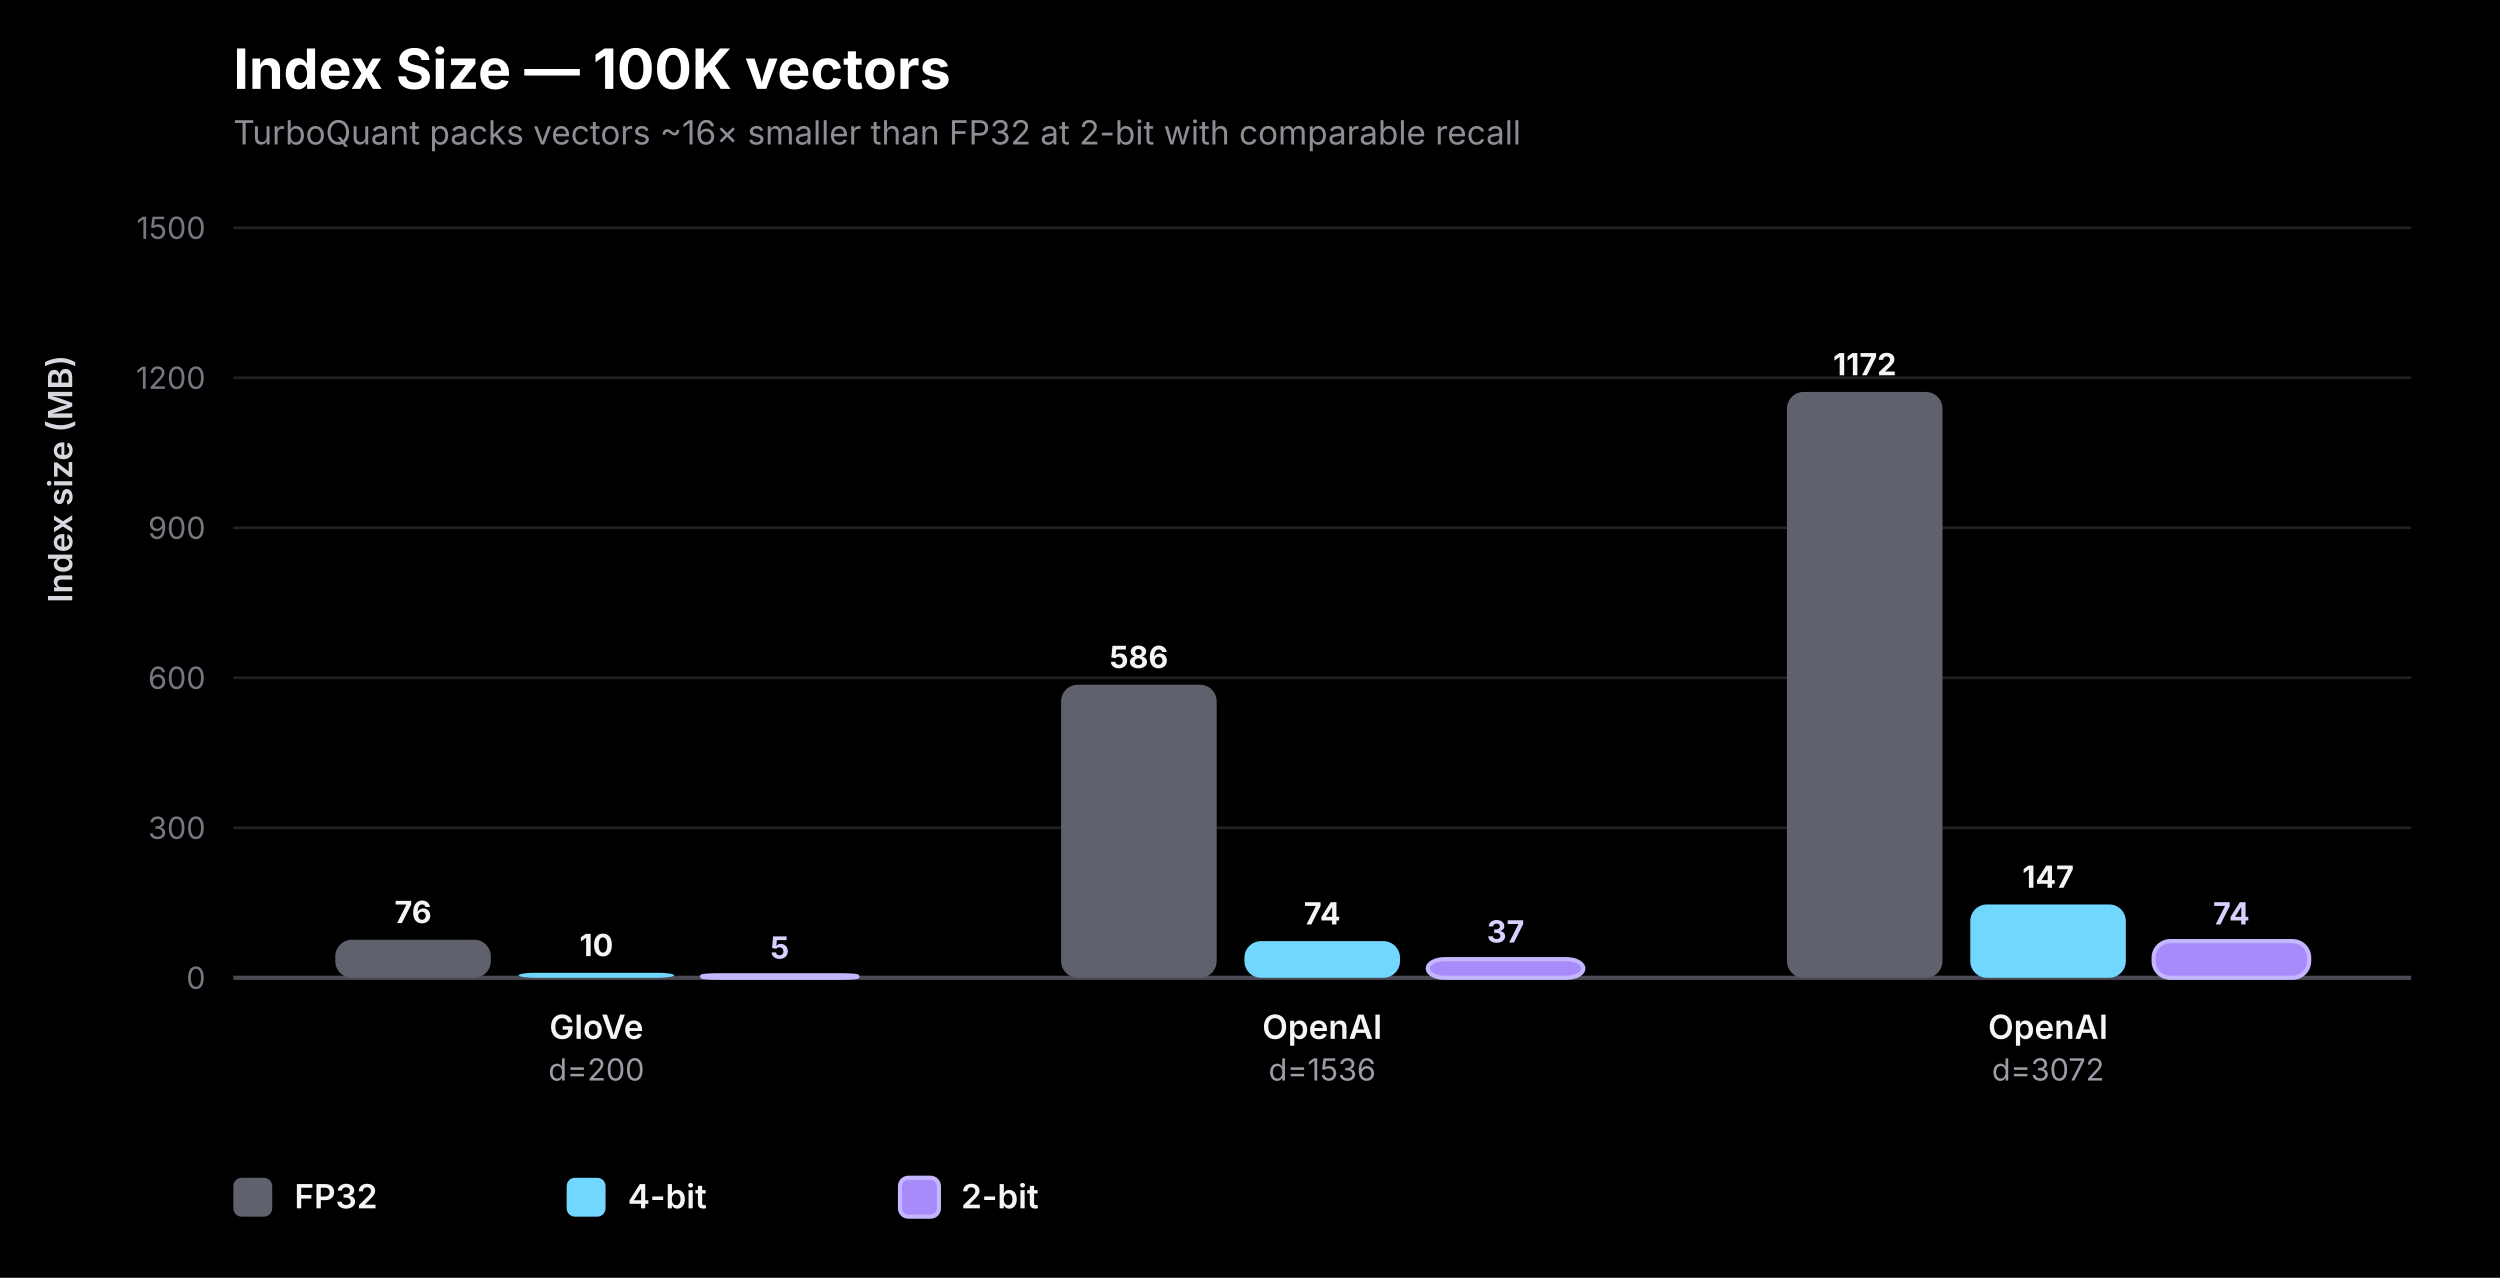
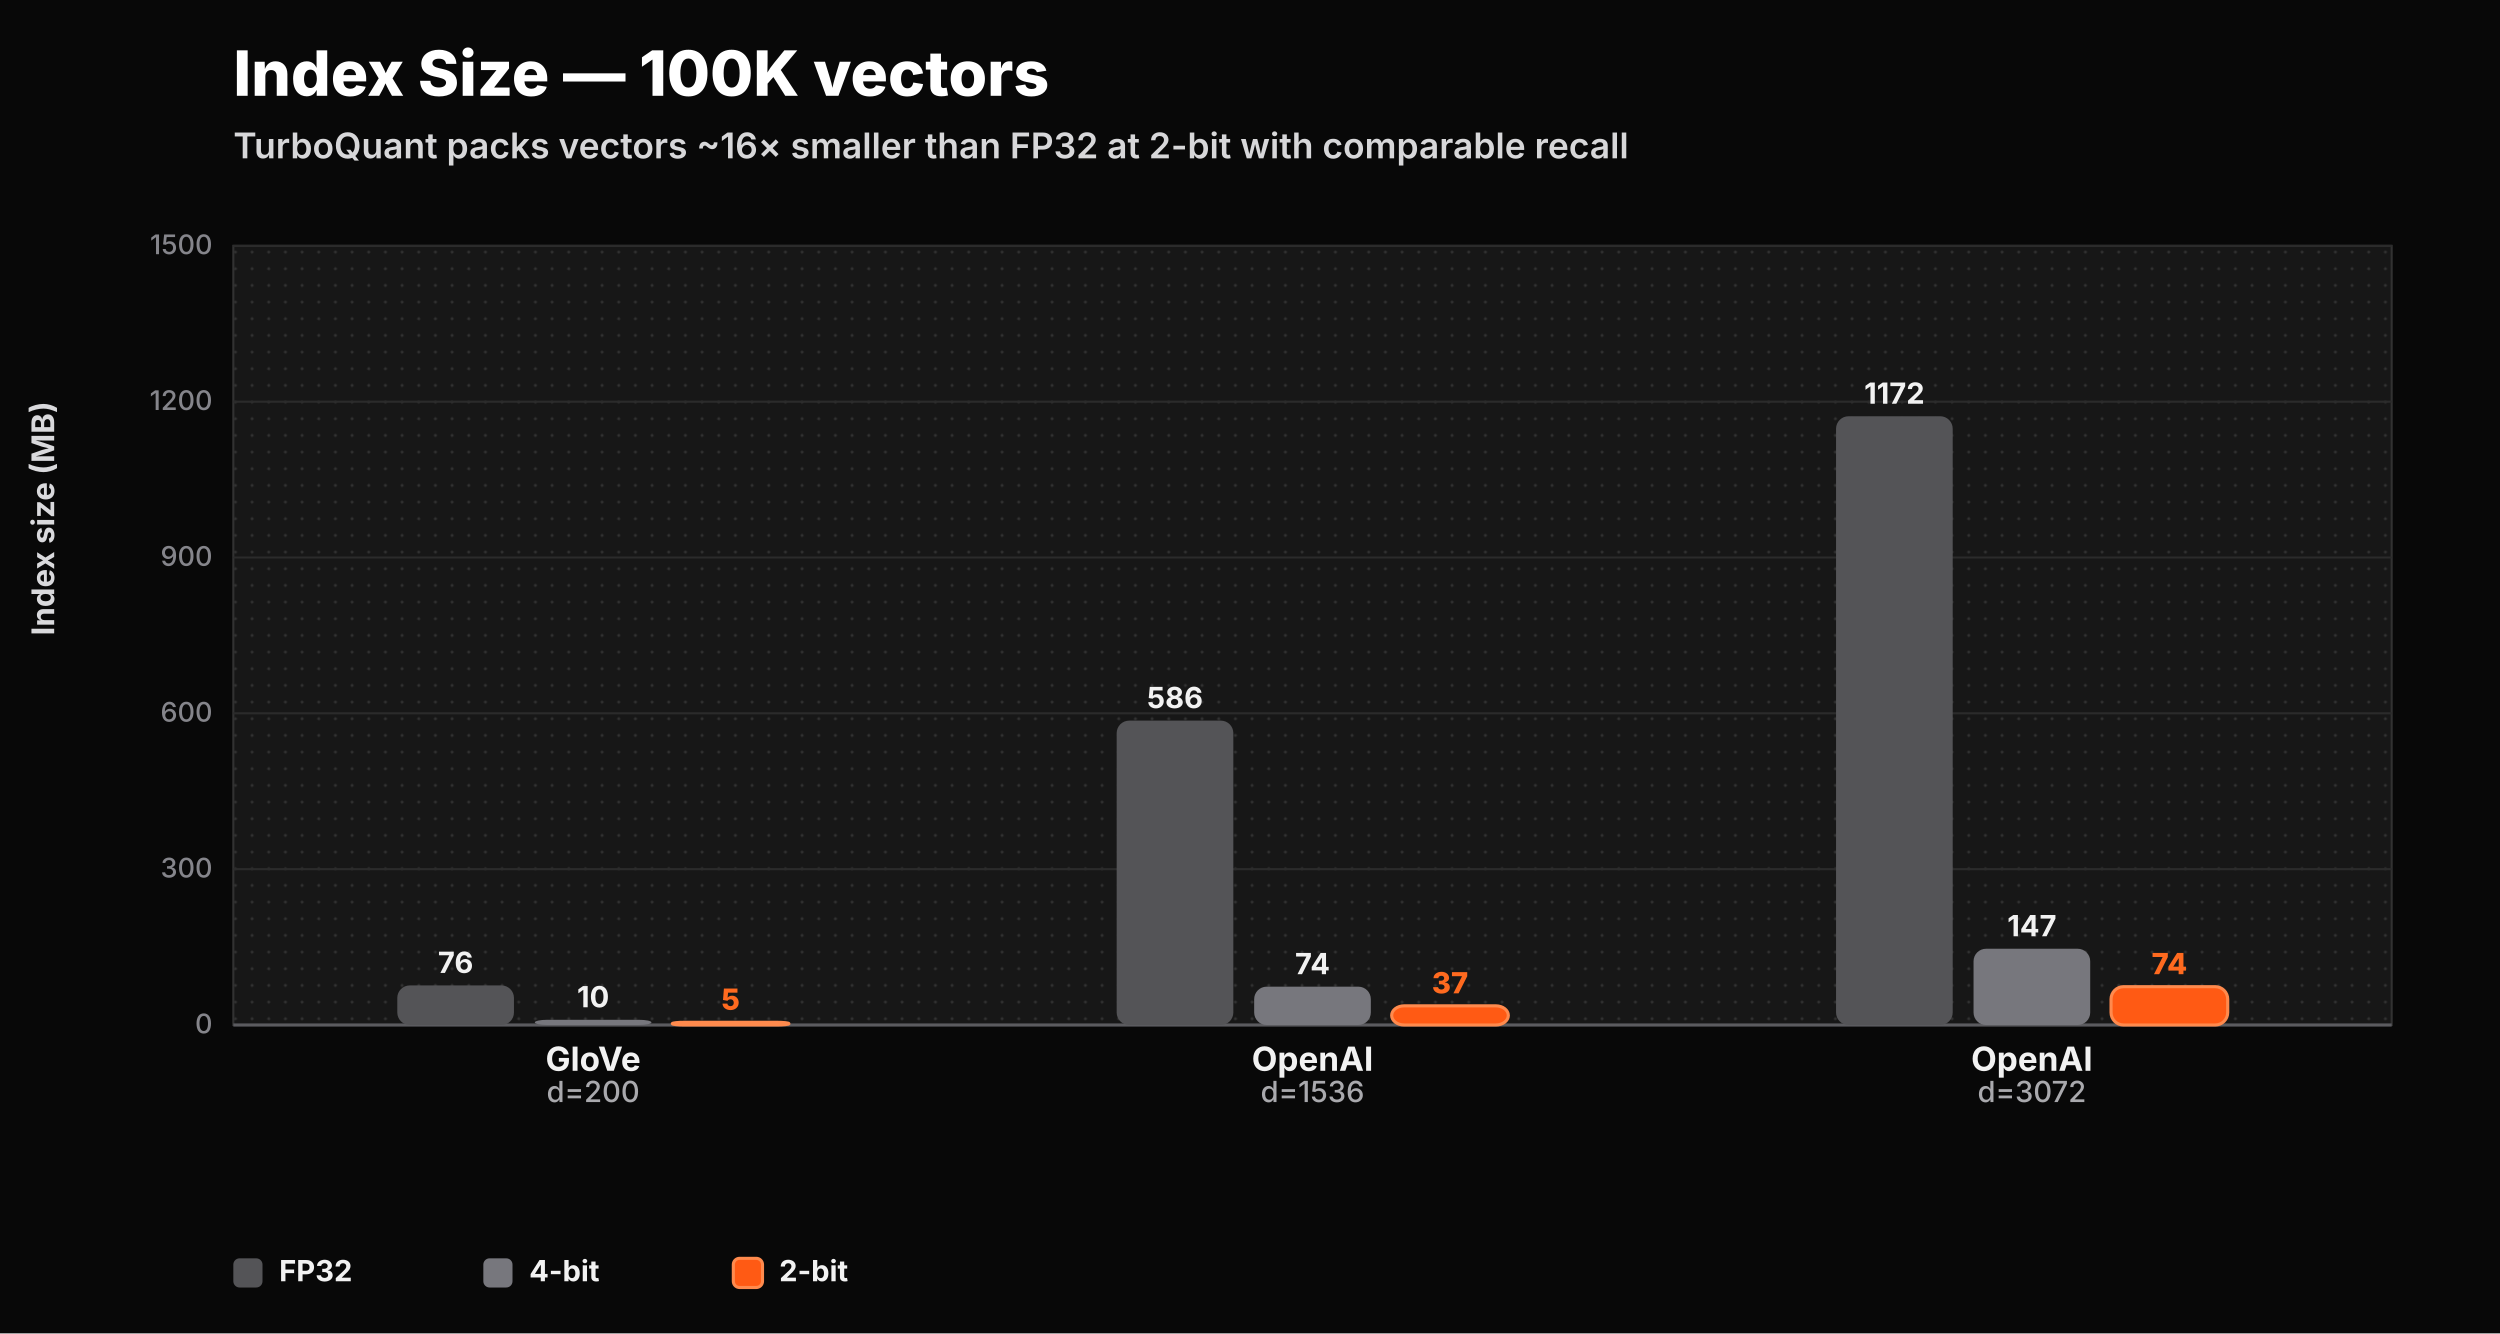
- <svg xmlns="http://www.w3.org/2000/svg" width="900" height="460" viewBox="0 0 900 460" role="img" aria-label="Index Size — TurboQuant">
+ <svg xmlns="http://www.w3.org/2000/svg" width="1200" height="640" viewBox="0 0 1200 640" role="img" aria-label="Index Size — TurboQuant">
  <style>
-   text { font-family: -apple-system, BlinkMacSystemFont, "Segoe UI", sans-serif; }
-   .title { font: 700 20px -apple-system, BlinkMacSystemFont, "Segoe UI", sans-serif; fill: #ffffff; }
-   .subtitle { font: 400 12px -apple-system, BlinkMacSystemFont, "Segoe UI", sans-serif; fill: #8d8d96; }
-   .panel { font: 700 14px -apple-system, BlinkMacSystemFont, "Segoe UI", sans-serif; fill: #ffffff; }
-   .label { font: 600 12px -apple-system, BlinkMacSystemFont, "Segoe UI", sans-serif; fill: #f5f5f7; }
-   .secondary { font: 400 11px -apple-system, BlinkMacSystemFont, "Segoe UI", sans-serif; fill: #9c9ca6; }
-   .tick { font: 400 11px -apple-system, BlinkMacSystemFont, "Segoe UI", sans-serif; fill: #777782; }
-   .value { font: 700 11px -apple-system, BlinkMacSystemFont, "Segoe UI", sans-serif; fill: #f5f5f7; }
-   .value-accent { font: 700 11px -apple-system, BlinkMacSystemFont, "Segoe UI", sans-serif; fill: #d8d0ff; }
-   .axis { font: 600 12px -apple-system, BlinkMacSystemFont, "Segoe UI", sans-serif; fill: #d7d7df; }
-   .legend { font: 600 12px -apple-system, BlinkMacSystemFont, "Segoe UI", sans-serif; fill: #f5f5f7; }
+   text { font-family: "Satoshi", -apple-system, BlinkMacSystemFont, "Segoe UI", sans-serif; }
+   .title { font: 800 30px "Satoshi", -apple-system, BlinkMacSystemFont, "Segoe UI", sans-serif; fill: #ffffff; }
+   .subtitle { font: 600 17px "Satoshi", -apple-system, BlinkMacSystemFont, "Segoe UI", sans-serif; fill: #d7d7d9; }
+   .panel { font: 700 18px "Satoshi", -apple-system, BlinkMacSystemFont, "Segoe UI", sans-serif; fill: #ffffff; letter-spacing: 1.2px; }
+   .label { font: 700 16px "Satoshi", -apple-system, BlinkMacSystemFont, "Segoe UI", sans-serif; fill: #f2f2f2; }
+   .secondary { font: 500 14px "Satoshi", -apple-system, BlinkMacSystemFont, "Segoe UI", sans-serif; fill: #a9a9ad; }
+   .tick { font: 500 13px "Satoshi", -apple-system, BlinkMacSystemFont, "Segoe UI", sans-serif; fill: #85858b; }
+   .value { font: 700 14px "Satoshi", -apple-system, BlinkMacSystemFont, "Segoe UI", sans-serif; fill: #f2f2f2; }
+   .value-accent { font: 800 14px "Satoshi", -apple-system, BlinkMacSystemFont, "Segoe UI", sans-serif; fill: #ff6a1f; }
+   .axis { font: 700 15px "Satoshi", -apple-system, BlinkMacSystemFont, "Segoe UI", sans-serif; fill: #d9d9dc; }
+   .legend { font: 700 14px "Satoshi", -apple-system, BlinkMacSystemFont, "Segoe UI", sans-serif; fill: #f2f2f2; }
+   .mono { font-family: "SFMono-Regular", Consolas, "Liberation Mono", monospace; }
</style>
-   <rect width="100%" height="100%" fill="#000000" />
-   <text x="84" y="32" class="title">Index Size — 100K vectors</text>
-   <text x="84" y="52" class="subtitle">TurboQuant packs vectors ~16× smaller than FP32 at 2-bit with comparable recall</text>
-   <line x1="84" y1="352.0" x2="868" y2="352.0" stroke="#202026" stroke-width="1" />
-   <text x="74" y="356.0" text-anchor="end" class="tick">0</text>
-   <line x1="84" y1="298.0" x2="868" y2="298.0" stroke="#202026" stroke-width="1" />
-   <text x="74" y="302.0" text-anchor="end" class="tick">300</text>
-   <line x1="84" y1="244.0" x2="868" y2="244.0" stroke="#202026" stroke-width="1" />
-   <text x="74" y="248.0" text-anchor="end" class="tick">600</text>
-   <line x1="84" y1="190.0" x2="868" y2="190.0" stroke="#202026" stroke-width="1" />
-   <text x="74" y="194.0" text-anchor="end" class="tick">900</text>
-   <line x1="84" y1="136.0" x2="868" y2="136.0" stroke="#202026" stroke-width="1" />
-   <text x="74" y="140.0" text-anchor="end" class="tick">1200</text>
-   <line x1="84" y1="82.0" x2="868" y2="82.0" stroke="#202026" stroke-width="1" />
-   <text x="74" y="86.0" text-anchor="end" class="tick">1500</text>
-   <line x1="84" y1="352.0" x2="868" y2="352.0" stroke="#4b4b56" stroke-width="1.5" />
-   <rect x="120.7" y="338.3" width="56" height="13.7" rx="6" fill="#5f626d" />
-   <text x="148.7" y="332.3" text-anchor="middle" class="value">76</text>
-   <rect x="186.7" y="350.2" width="56" height="1.8" rx="6" fill="#72d7ff" />
-   <text x="214.7" y="344.2" text-anchor="middle" class="value">10</text>
-   <rect x="252.7" y="351.1" width="56" height="0.9" rx="6" fill="#a78bfa" stroke="#c5b7ff" stroke-width="1.5" />
-   <text x="280.7" y="345.1" text-anchor="middle" class="value-accent">5</text>
-   <text x="214.7" y="374" text-anchor="middle" class="label">GloVe</text>
-   <text x="214.7" y="389" text-anchor="middle" class="secondary">d=200</text>
-   <rect x="382.0" y="246.5" width="56" height="105.5" rx="6" fill="#5f626d" />
-   <text x="410.0" y="240.5" text-anchor="middle" class="value">586</text>
-   <rect x="448.0" y="338.8" width="56" height="13.2" rx="6" fill="#72d7ff" />
-   <text x="476.0" y="332.8" text-anchor="middle" class="value">74</text>
-   <rect x="514.0" y="345.3" width="56" height="6.7" rx="6" fill="#a78bfa" stroke="#c5b7ff" stroke-width="1.5" />
-   <text x="542.0" y="339.3" text-anchor="middle" class="value-accent">37</text>
-   <text x="476.0" y="374" text-anchor="middle" class="label">OpenAI</text>
-   <text x="476.0" y="389" text-anchor="middle" class="secondary">d=1536</text>
-   <rect x="643.3" y="141.1" width="56" height="210.9" rx="6" fill="#5f626d" />
-   <text x="671.3" y="135.1" text-anchor="middle" class="value">1172</text>
-   <rect x="709.3" y="325.6" width="56" height="26.4" rx="6" fill="#72d7ff" />
-   <text x="737.3" y="319.6" text-anchor="middle" class="value">147</text>
-   <rect x="775.3" y="338.8" width="56" height="13.2" rx="6" fill="#a78bfa" stroke="#c5b7ff" stroke-width="1.5" />
-   <text x="803.3" y="332.8" text-anchor="middle" class="value-accent">74</text>
-   <text x="737.3" y="374" text-anchor="middle" class="label">OpenAI</text>
-   <text x="737.3" y="389" text-anchor="middle" class="secondary">d=3072</text>
-   <text x="26" y="217.0" transform="rotate(-90, 26, 217.0)" class="axis">Index size (MB)</text>
-   <rect x="84" y="424" width="14" height="14" rx="3" fill="#5f626d" />
-   <text x="106" y="435" class="legend">FP32</text>
-   <rect x="204" y="424" width="14" height="14" rx="3" fill="#72d7ff" />
-   <text x="226" y="435" class="legend">4-bit</text>
-   <rect x="324" y="424" width="14" height="14" rx="3" fill="#a78bfa" stroke="#c5b7ff" stroke-width="1.5" />
-   <text x="346" y="435" class="legend">2-bit</text>
+   <defs>
+     <pattern id="dotgrid" width="8" height="8" patternUnits="userSpaceOnUse">
+       <circle cx="1" cy="1" r="0.75" fill="#3a3a3a" opacity="0.7" />
+     </pattern>
+     <marker id="arr" markerWidth="8" markerHeight="8" refX="7" refY="4" orient="auto">
+       <path d="M0,0 L8,4 L0,8 z" fill="#5b5b5f" />
+     </marker>
+   </defs>
+   <rect width="100%" height="100%" fill="#080808" />
+   <text x="112" y="46" class="title">Index Size — 100K vectors</text>
+   <text x="112" y="76" class="subtitle">TurboQuant packs vectors ~16× smaller than FP32 at 2-bit with comparable recall</text>
+   <rect x="112" y="118" width="1036" height="374" fill="#171717" stroke="#323232" stroke-width="1" />
+   <rect x="112" y="118" width="1036" height="374" fill="url(#dotgrid)" opacity="0.95" />
+   <line x1="112" y1="492.0" x2="1148" y2="492.0" stroke="#2b2b2b" stroke-width="1" />
+   <text x="102" y="496.0" text-anchor="end" class="tick">0</text>
+   <line x1="112" y1="417.2" x2="1148" y2="417.2" stroke="#2b2b2b" stroke-width="1" />
+   <text x="102" y="421.2" text-anchor="end" class="tick">300</text>
+   <line x1="112" y1="342.4" x2="1148" y2="342.4" stroke="#2b2b2b" stroke-width="1" />
+   <text x="102" y="346.4" text-anchor="end" class="tick">600</text>
+   <line x1="112" y1="267.6" x2="1148" y2="267.6" stroke="#2b2b2b" stroke-width="1" />
+   <text x="102" y="271.6" text-anchor="end" class="tick">900</text>
+   <line x1="112" y1="192.8" x2="1148" y2="192.8" stroke="#2b2b2b" stroke-width="1" />
+   <text x="102" y="196.8" text-anchor="end" class="tick">1200</text>
+   <line x1="112" y1="118.0" x2="1148" y2="118.0" stroke="#2b2b2b" stroke-width="1" />
+   <text x="102" y="122.0" text-anchor="end" class="tick">1500</text>
+   <line x1="112" y1="492.0" x2="1148" y2="492.0" stroke="#5b5b5f" stroke-width="1.5" />
+   <rect x="190.7" y="473.0" width="56" height="19.0" rx="6" fill="#545457" />
+   <text x="218.7" y="467.0" text-anchor="middle" class="value">76</text>
+   <rect x="256.7" y="489.5" width="56" height="2.5" rx="6" fill="#77777d" />
+   <text x="284.7" y="483.5" text-anchor="middle" class="value">10</text>
+   <rect x="322.7" y="490.7" width="56" height="1.3" rx="6" fill="#ff5a14" stroke="#ff8a4d" stroke-width="1.5" />
+   <text x="350.7" y="484.7" text-anchor="middle" class="value-accent">5</text>
+   <text x="284.7" y="514" text-anchor="middle" class="label">GloVe</text>
+   <text x="284.7" y="529" text-anchor="middle" class="secondary">d=200</text>
+   <rect x="536.0" y="345.9" width="56" height="146.1" rx="6" fill="#545457" />
+   <text x="564.0" y="339.9" text-anchor="middle" class="value">586</text>
+   <rect x="602.0" y="473.6" width="56" height="18.4" rx="6" fill="#77777d" />
+   <text x="630.0" y="467.6" text-anchor="middle" class="value">74</text>
+   <rect x="668.0" y="482.8" width="56" height="9.2" rx="6" fill="#ff5a14" stroke="#ff8a4d" stroke-width="1.5" />
+   <text x="696.0" y="476.8" text-anchor="middle" class="value-accent">37</text>
+   <text x="630.0" y="514" text-anchor="middle" class="label">OpenAI</text>
+   <text x="630.0" y="529" text-anchor="middle" class="secondary">d=1536</text>
+   <rect x="881.3" y="199.8" width="56" height="292.2" rx="6" fill="#545457" />
+   <text x="909.3" y="193.8" text-anchor="middle" class="value">1172</text>
+   <rect x="947.3" y="455.4" width="56" height="36.6" rx="6" fill="#77777d" />
+   <text x="975.3" y="449.4" text-anchor="middle" class="value">147</text>
+   <rect x="1013.3" y="473.6" width="56" height="18.4" rx="6" fill="#ff5a14" stroke="#ff8a4d" stroke-width="1.5" />
+   <text x="1041.3" y="467.6" text-anchor="middle" class="value-accent">74</text>
+   <text x="975.3" y="514" text-anchor="middle" class="label">OpenAI</text>
+   <text x="975.3" y="529" text-anchor="middle" class="secondary">d=3072</text>
+   <text x="26" y="305.0" transform="rotate(-90, 26, 305.0)" class="axis">Index size (MB)</text>
+   <rect x="112" y="604" width="14" height="14" rx="3" fill="#545457" />
+   <text x="134" y="615" class="legend">FP32</text>
+   <rect x="232" y="604" width="14" height="14" rx="3" fill="#77777d" />
+   <text x="254" y="615" class="legend">4-bit</text>
+   <rect x="352" y="604" width="14" height="14" rx="3" fill="#ff5a14" stroke="#ff8a4d" stroke-width="1.5" />
+   <text x="374" y="615" class="legend">2-bit</text>
</svg>
